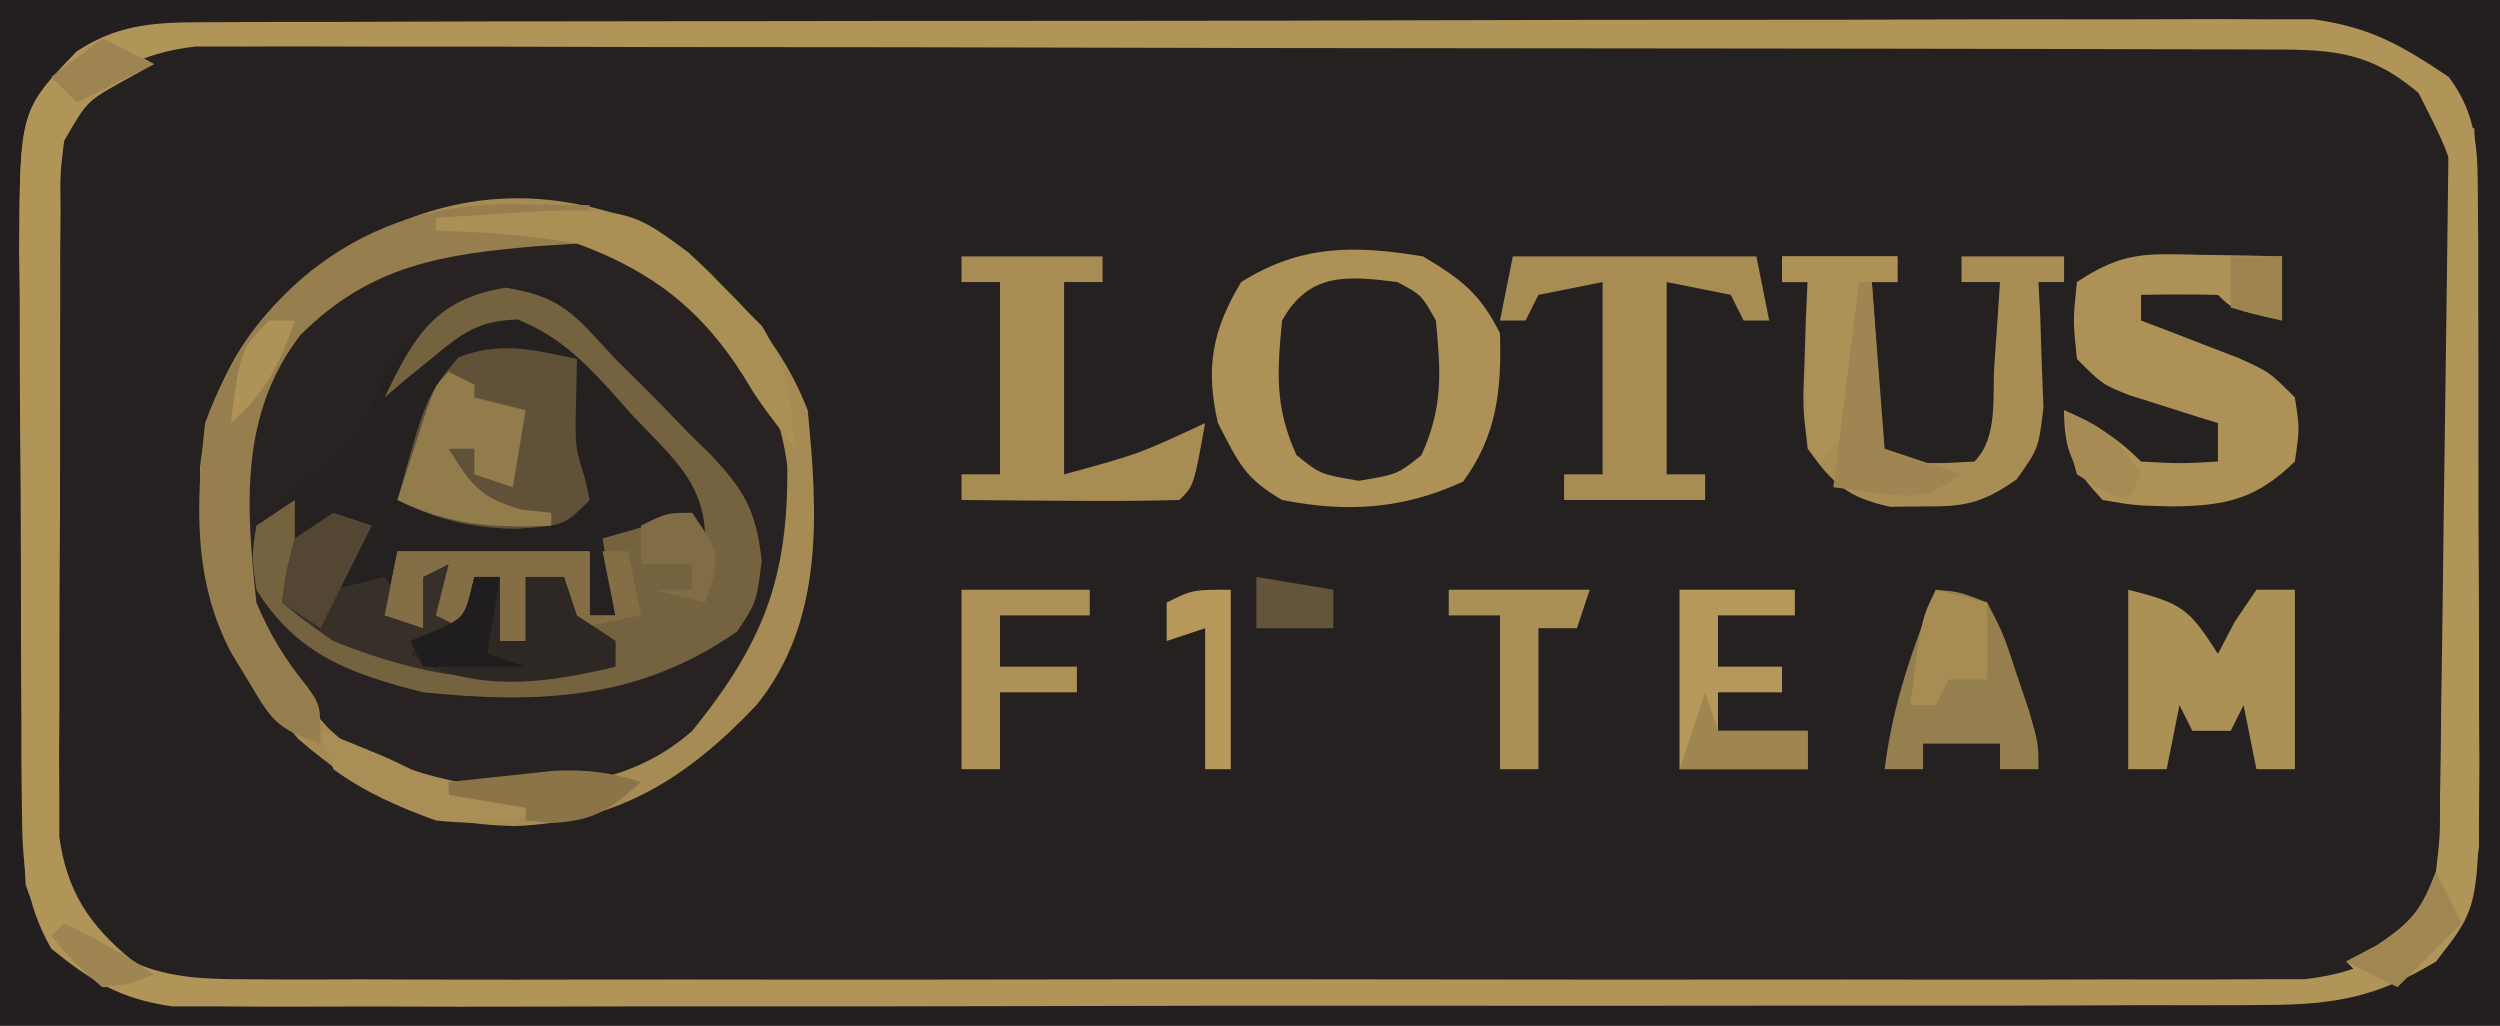
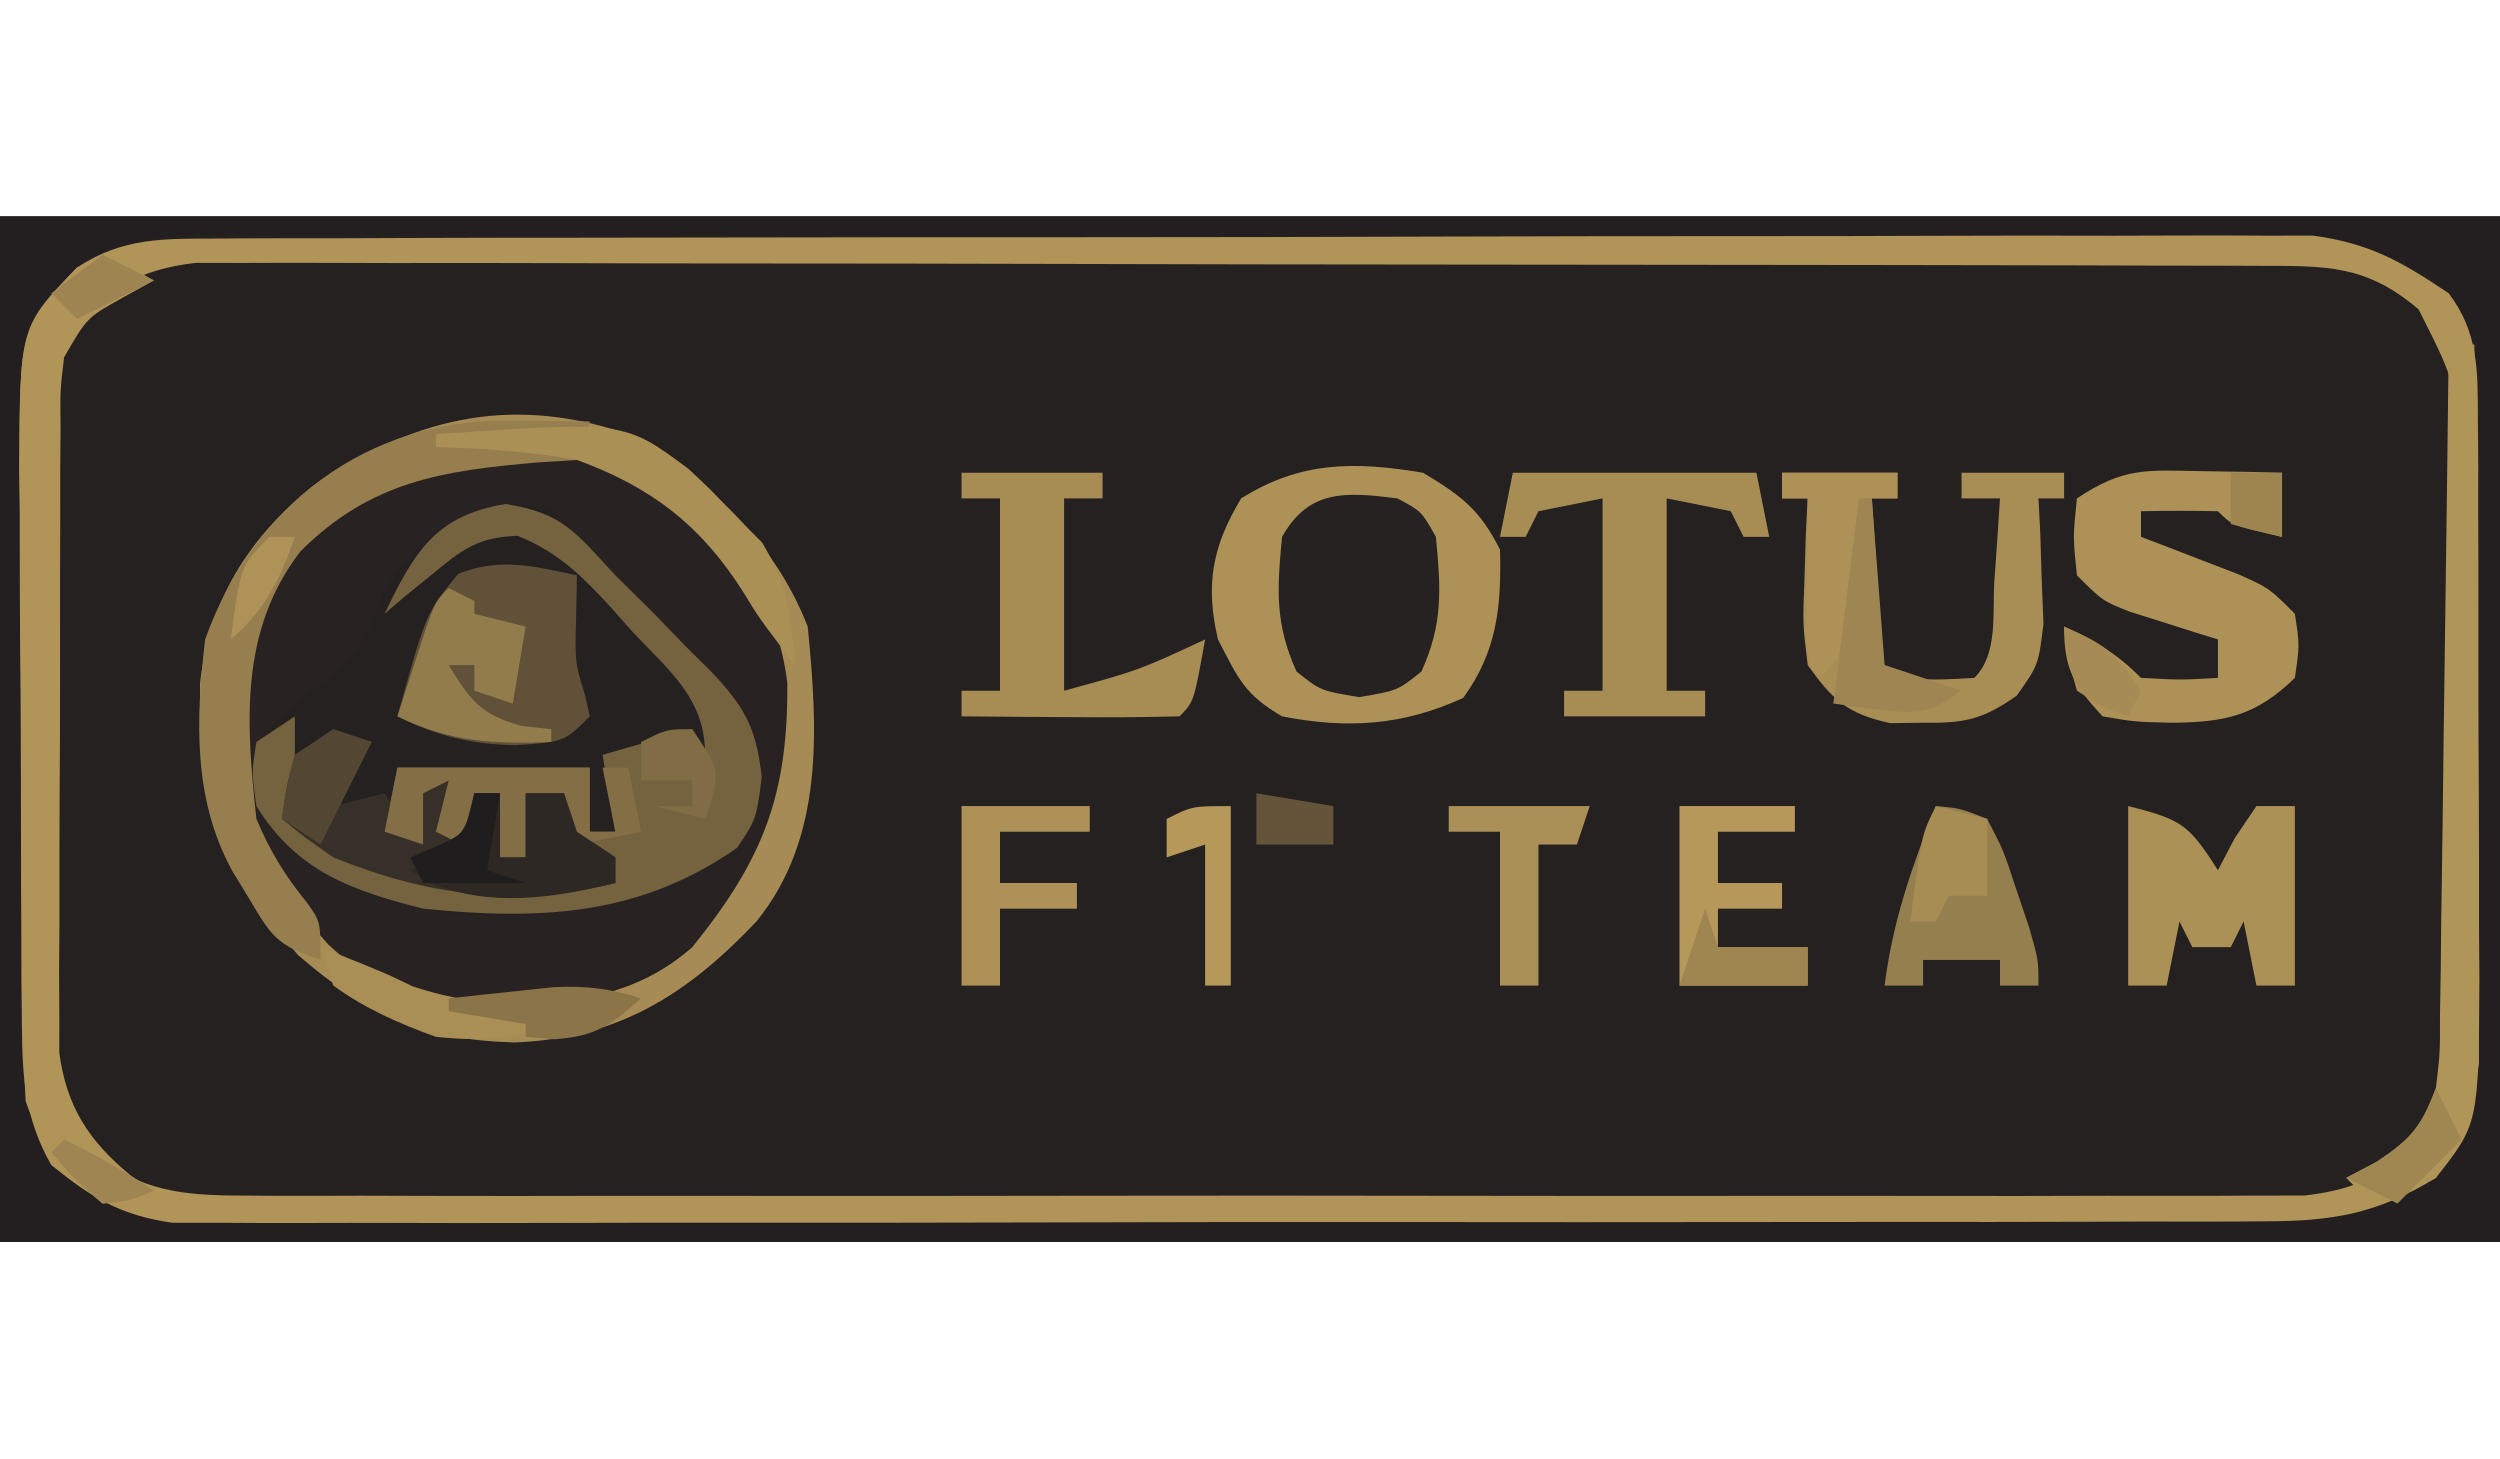
- <svg xmlns="http://www.w3.org/2000/svg" version="1.1" width="195" height="80">
+ <svg xmlns="http://www.w3.org/2000/svg" width="1200" height="700" viewBox="0 0 195 80" version="1.1">
  <path d="M0 0 C64.35 0 128.7 0 195 0 C195 26.4 195 52.8 195 80 C130.65 80 66.3 80 0 80 C0 53.6 0 27.2 0 0 Z " fill="#262121" transform="translate(0,0)" />
  <path d="M0 0 C64.35 0 128.7 0 195 0 C195 26.4 195 52.8 195 80 C130.65 80 66.3 80 0 80 C0 53.6 0 27.2 0 0 Z M4 6 C1.736 9.15 1.743 11.958 1.725 15.775 C1.716 16.936 1.706 18.098 1.696 19.295 C1.697 20.546 1.698 21.797 1.699 23.086 C1.695 24.376 1.691 25.665 1.686 26.994 C1.679 29.723 1.679 32.451 1.684 35.18 C1.69 38.666 1.673 42.151 1.65 45.637 C1.632 48.974 1.635 52.311 1.637 55.648 C1.628 56.895 1.618 58.143 1.609 59.427 C1.499 67.707 1.499 67.707 5 75 C9.082 78.062 12.122 78.376 17.167 78.381 C17.877 78.386 18.588 78.39 19.32 78.395 C21.695 78.407 24.07 78.398 26.445 78.388 C28.15 78.392 29.856 78.398 31.561 78.404 C36.189 78.418 40.817 78.412 45.445 78.403 C50.29 78.395 55.134 78.402 59.979 78.407 C68.115 78.413 76.252 78.405 84.388 78.391 C93.792 78.375 103.196 78.38 112.6 78.397 C120.676 78.41 128.751 78.412 136.827 78.404 C141.65 78.4 146.472 78.399 151.294 78.409 C155.829 78.418 160.364 78.412 164.899 78.394 C166.562 78.39 168.225 78.391 169.889 78.398 C172.162 78.406 174.434 78.396 176.706 78.381 C177.978 78.38 179.249 78.379 180.558 78.378 C184.351 77.962 186.757 76.979 190 75 C194.346 69.468 193.431 62.378 193.398 55.684 C193.401 54.394 193.404 53.105 193.407 51.777 C193.412 49.056 193.405 46.335 193.391 43.615 C193.374 40.135 193.384 36.657 193.402 33.178 C193.415 29.846 193.406 26.515 193.398 23.184 C193.408 21.315 193.408 21.315 193.417 19.408 C193.407 18.247 193.398 17.085 193.388 15.888 C193.385 14.36 193.385 14.36 193.381 12.801 C192.921 9.42 192.129 7.669 190 5 C185.44 2.222 182.015 1.622 176.713 1.612 C176.002 1.607 175.29 1.602 174.557 1.596 C172.185 1.582 169.814 1.589 167.441 1.596 C165.736 1.59 164.031 1.583 162.325 1.575 C157.701 1.557 153.078 1.558 148.454 1.564 C144.592 1.567 140.73 1.561 136.868 1.555 C127.757 1.541 118.647 1.543 109.536 1.554 C100.14 1.565 90.743 1.551 81.347 1.525 C73.275 1.502 65.204 1.496 57.132 1.502 C52.313 1.505 47.494 1.503 42.675 1.485 C38.144 1.47 33.614 1.474 29.083 1.493 C27.421 1.496 25.759 1.493 24.098 1.483 C21.827 1.47 19.558 1.481 17.287 1.499 C15.382 1.499 15.382 1.499 13.439 1.499 C9.367 2.092 7.198 3.462 4 6 Z " fill="#231F20" transform="translate(0,0)" />
  <path d="M0 0 C0.709 -0.005 1.418 -0.009 2.149 -0.014 C4.524 -0.026 6.9 -0.025 9.276 -0.023 C10.98 -0.029 12.683 -0.036 14.387 -0.043 C19.015 -0.061 23.643 -0.066 28.271 -0.067 C32.135 -0.069 36 -0.076 39.864 -0.083 C48.982 -0.1 58.1 -0.105 67.218 -0.103 C76.622 -0.102 86.025 -0.123 95.428 -0.155 C103.503 -0.181 111.578 -0.192 119.653 -0.19 C124.475 -0.19 129.296 -0.195 134.118 -0.217 C138.655 -0.236 143.191 -0.236 147.728 -0.222 C149.391 -0.22 151.054 -0.224 152.716 -0.236 C154.991 -0.252 157.265 -0.242 159.54 -0.227 C160.811 -0.228 162.083 -0.229 163.393 -0.23 C167.861 0.393 170.223 1.772 173.96 4.267 C176.288 7.363 176.218 10.24 176.235 14.042 C176.245 15.204 176.254 16.365 176.264 17.562 C176.263 19.439 176.263 19.439 176.261 21.353 C176.265 22.643 176.27 23.933 176.274 25.261 C176.282 27.99 176.281 30.719 176.276 33.447 C176.27 36.933 176.287 40.418 176.31 43.904 C176.329 47.241 176.325 50.578 176.324 53.916 C176.333 55.163 176.342 56.41 176.352 57.695 C176.291 69.036 176.291 69.036 172.96 73.267 C168.402 76.048 164.975 76.645 159.674 76.655 C158.962 76.66 158.251 76.666 157.518 76.671 C155.146 76.686 152.774 76.679 150.402 76.671 C148.696 76.677 146.991 76.684 145.286 76.692 C140.662 76.71 136.038 76.709 131.414 76.703 C127.552 76.7 123.69 76.706 119.828 76.712 C110.718 76.726 101.607 76.725 92.497 76.713 C83.1 76.702 73.704 76.716 64.307 76.743 C56.236 76.765 48.164 76.772 40.093 76.766 C35.273 76.762 30.455 76.765 25.635 76.782 C21.105 76.798 16.574 76.794 12.043 76.775 C10.381 76.771 8.72 76.774 7.058 76.785 C4.787 76.798 2.518 76.786 0.247 76.769 C-1.023 76.768 -2.292 76.768 -3.601 76.768 C-7.682 76.174 -9.85 74.836 -13.04 72.267 C-15.095 68.659 -15.299 65.486 -15.33 61.379 C-15.349 59.637 -15.349 59.637 -15.369 57.859 C-15.371 56.613 -15.373 55.368 -15.376 54.084 C-15.382 52.796 -15.389 51.507 -15.396 50.18 C-15.408 47.457 -15.411 44.735 -15.41 42.012 C-15.41 38.534 -15.437 35.057 -15.472 31.579 C-15.499 28.247 -15.498 24.916 -15.501 21.584 C-15.515 20.34 -15.529 19.096 -15.544 17.814 C-15.486 6.857 -15.486 6.857 -11.04 2.267 C-7.454 -0.111 -4.232 0.011 0 0 Z M-11.828 7.104 C-13.367 9.852 -13.42 11.732 -13.428 14.875 C-13.437 15.999 -13.447 17.124 -13.456 18.283 C-13.45 19.493 -13.444 20.704 -13.438 21.951 C-13.441 23.199 -13.444 24.446 -13.447 25.732 C-13.449 28.371 -13.445 31.009 -13.431 33.648 C-13.414 37.021 -13.423 40.395 -13.441 43.768 C-13.455 46.996 -13.445 50.223 -13.438 53.451 C-13.444 54.659 -13.45 55.868 -13.456 57.113 C-13.447 58.241 -13.438 59.369 -13.428 60.531 C-13.425 61.52 -13.423 62.51 -13.421 63.529 C-12.96 66.838 -12.072 68.621 -10.04 71.267 C-5.983 74.298 -2.989 74.644 2.02 74.648 C3.068 74.655 3.068 74.655 4.138 74.663 C6.474 74.674 8.81 74.665 11.146 74.656 C12.823 74.66 14.501 74.665 16.178 74.672 C20.73 74.685 25.281 74.68 29.833 74.67 C34.596 74.663 39.36 74.67 44.123 74.675 C52.123 74.68 60.122 74.673 68.122 74.659 C77.37 74.642 86.618 74.648 95.867 74.664 C103.807 74.678 111.748 74.68 119.689 74.672 C124.431 74.667 129.174 74.666 133.916 74.676 C138.375 74.685 142.833 74.679 147.292 74.662 C148.928 74.658 150.564 74.659 152.2 74.665 C154.434 74.674 156.667 74.663 158.901 74.648 C160.151 74.647 161.401 74.646 162.689 74.645 C166.251 74.234 168.108 73.399 170.96 71.267 C173.71 67.679 174.342 65.038 174.38 60.563 C174.396 59.441 174.412 58.32 174.429 57.164 C174.429 55.962 174.429 54.76 174.429 53.521 C174.437 52.277 174.444 51.034 174.452 49.752 C174.466 46.451 174.464 43.151 174.458 39.851 C174.46 37.833 174.479 35.816 174.502 33.798 C174.545 29.914 174.554 26.031 174.554 22.146 C174.579 20.346 174.579 20.346 174.604 18.51 C174.662 11.55 174.662 11.55 171.611 5.525 C167.489 2.015 164.395 2.139 159.141 2.127 C158.095 2.123 158.095 2.123 157.028 2.118 C154.686 2.109 152.344 2.108 150.002 2.106 C148.325 2.102 146.648 2.097 144.971 2.091 C140.411 2.078 135.851 2.072 131.291 2.067 C128.443 2.064 125.595 2.06 122.747 2.056 C113.84 2.042 104.932 2.032 96.024 2.029 C85.736 2.024 75.449 2.006 65.161 1.978 C57.212 1.956 49.263 1.946 41.313 1.944 C36.564 1.943 31.815 1.938 27.066 1.92 C22.599 1.903 18.132 1.901 13.666 1.91 C12.026 1.911 10.387 1.906 8.747 1.896 C6.509 1.884 4.272 1.889 2.033 1.9 C0.781 1.898 -0.472 1.897 -1.762 1.895 C-6.175 2.396 -8.763 3.956 -11.828 7.104 Z " fill="#B09458" transform="translate(17.03963,1.732574)" />
  <path d="M0 0 C4.44 0.793 5.449 2.362 8.5 5.625 C9.463 6.583 10.428 7.538 11.395 8.492 C12.368 9.494 13.341 10.496 14.312 11.5 C15.066 12.237 15.066 12.237 15.834 12.988 C18.552 15.836 19.476 17.411 19.918 21.367 C19.5 24.625 19.5 24.625 18 26.875 C10.379 32.209 2.578 32.55 -6.5 31.625 C-11.04 30.48 -14.969 29.207 -18.27 25.797 C-19.807 23.083 -20.066 21.696 -19.5 18.625 C-17.602 16.562 -17.602 16.562 -15.125 14.625 C-11.561 11.819 -9.994 9.899 -8.5 5.625 C-5.775 2.122 -4.412 0.788 0 0 Z " fill="#252121" transform="translate(39.5,22.375)" />
  <path d="M0 0 C4.276 3.447 8.425 8.547 9.062 14.102 C9.387 22.431 8.212 27.979 2.754 34.414 C-3.023 39.623 -9.239 39.886 -16.723 39.816 C-21.998 39.214 -24.761 37.302 -28.246 33.414 C-29.033 32.596 -29.033 32.596 -29.836 31.762 C-34.07 26.401 -33.806 20.601 -33.812 14 C-32.93 8.415 -30.004 4.691 -25.746 1.102 C-25.179 0.61 -24.612 0.119 -24.027 -0.387 C-17.518 -4.769 -6.54 -3.795 0 0 Z M-22.246 7.414 C-22.679 8.621 -22.679 8.621 -23.121 9.852 C-24.447 12.871 -25.851 13.787 -28.434 15.789 C-31.857 18.626 -31.857 18.626 -32.746 23.039 C-30.692 27.661 -27.777 29.38 -23.246 31.414 C-15.156 34.105 -5.562 33.348 1.984 29.582 C4.677 27.829 4.677 27.829 6.754 25.414 C7.313 22.071 7.528 19.655 5.682 16.694 C4.198 14.943 2.642 13.332 1.004 11.727 C0.465 11.172 -0.074 10.617 -0.629 10.045 C-1.677 8.969 -2.736 7.903 -3.804 6.848 C-5.043 5.616 -6.239 4.341 -7.426 3.059 C-9.269 1.105 -9.269 1.105 -12.621 0.789 C-17.381 1.61 -19.453 3.568 -22.246 7.414 Z " fill="#282322" transform="translate(52.24609,21.58594)" />
  <path d="M0 0 C6.283 3.27 11.765 8.423 14.352 15.129 C15.143 23.118 15.659 31.592 10.352 38.129 C4.905 43.879 -0.48 47.254 -8.523 47.566 C-15.67 47.372 -20.052 45.371 -25.398 40.754 C-31.373 33.784 -33.148 28.635 -33.047 19.559 C-32.291 13.051 -29.35 8.346 -24.316 4.215 C-16.697 -0.98 -9.165 -3.014 0 0 Z M-25.523 9.191 C-30.826 15.576 -30.36 22.131 -29.648 30.129 C-28.56 33.46 -27.065 35.618 -24.648 38.129 C-24.113 38.726 -23.579 39.323 -23.027 39.938 C-18.866 43.813 -15.291 44.573 -9.648 44.754 C-3.926 44.467 0.943 44.006 5.352 40.129 C10.869 33.302 12.83 28.304 12.762 19.535 C12.05 13.627 9.178 9.562 4.723 5.727 C-4.856 -1.019 -17.876 0.678 -25.523 9.191 Z " fill="#A68C54" transform="translate(48.64844,16.87109)" />
  <path d="M0 0 C3.002 1.801 4.452 2.903 6 6 C6.12 10.429 5.77 13.948 3.125 17.562 C-1.589 19.731 -5.912 19.992 -11 19 C-13.907 17.294 -14.361 16.166 -16 13 C-16.984 8.758 -16.469 5.777 -14.188 2 C-9.535 -0.919 -5.353 -0.892 0 0 Z " fill="#AD9156" transform="translate(111,20)" />
  <path d="M0 0 C4.528 0.715 5.471 2.247 8.562 5.562 C9.525 6.52 10.49 7.476 11.457 8.43 C12.431 9.431 13.404 10.434 14.375 11.438 C15.128 12.174 15.128 12.174 15.896 12.926 C18.615 15.774 19.539 17.348 19.98 21.305 C19.562 24.562 19.562 24.562 18.062 26.812 C10.442 32.147 2.64 32.488 -6.438 31.562 C-12.058 30.145 -16.299 28.628 -19.438 23.562 C-19.812 20.938 -19.812 20.938 -19.438 18.562 C-18.448 17.902 -17.457 17.242 -16.438 16.562 C-16.438 19.203 -16.438 21.843 -16.438 24.562 C-9.584 28.219 -4.357 30.002 3.562 29.562 C4.553 28.902 5.543 28.242 6.562 27.562 C5.902 26.902 5.242 26.242 4.562 25.562 C4.562 24.573 4.562 23.582 4.562 22.562 C3.572 22.562 2.583 22.562 1.562 22.562 C1.562 24.212 1.562 25.863 1.562 27.562 C0.902 27.562 0.242 27.562 -0.438 27.562 C-0.438 25.913 -0.438 24.262 -0.438 22.562 C-1.097 22.562 -1.758 22.562 -2.438 22.562 C-2.768 23.883 -3.098 25.203 -3.438 26.562 C-4.098 26.233 -4.758 25.902 -5.438 25.562 C-5.107 24.242 -4.777 22.922 -4.438 21.562 C-5.098 21.892 -5.758 22.223 -6.438 22.562 C-6.438 23.883 -6.438 25.203 -6.438 26.562 C-7.428 26.233 -8.418 25.902 -9.438 25.562 C-9.107 23.913 -8.777 22.262 -8.438 20.562 C-3.487 20.562 1.462 20.562 6.562 20.562 C6.562 22.212 6.562 23.863 6.562 25.562 C7.223 25.562 7.883 25.562 8.562 25.562 C8.232 23.582 7.902 21.602 7.562 19.562 C9.873 18.902 12.182 18.242 14.562 17.562 C15.057 18.552 15.057 18.552 15.562 19.562 C15.562 15.127 12.748 13.022 9.875 9.938 C9.345 9.339 8.814 8.741 8.268 8.125 C5.922 5.581 4.165 3.811 0.938 2.48 C-2.16 2.587 -3.385 3.536 -5.75 5.5 C-6.447 6.066 -7.145 6.632 -7.863 7.215 C-8.383 7.66 -8.902 8.104 -9.438 8.562 C-7.143 3.794 -5.52 0.903 0 0 Z " fill="#756340" transform="translate(39.4375,22.4375)" />
  <path d="M0 0 C1.179 0.018 2.359 0.036 3.574 0.055 C4.93 0.089 4.93 0.089 6.312 0.125 C6.312 1.775 6.312 3.425 6.312 5.125 C2.438 4.25 2.438 4.25 1.312 3.125 C-0.687 3.084 -2.688 3.082 -4.688 3.125 C-4.688 3.785 -4.688 4.445 -4.688 5.125 C-3.989 5.391 -3.29 5.656 -2.57 5.93 C-1.66 6.283 -0.75 6.636 0.188 7 C1.092 7.348 1.997 7.696 2.93 8.055 C5.312 9.125 5.312 9.125 7.312 11.125 C7.688 13.562 7.688 13.562 7.312 16.125 C4.276 19.076 1.922 19.58 -2.25 19.625 C-5.18 19.555 -5.18 19.555 -7.688 19.125 C-9.95 16.668 -10.688 15.445 -10.688 12.125 C-8.219 13.277 -6.64 14.173 -4.688 16.125 C-1.604 16.292 -1.604 16.292 1.312 16.125 C1.312 15.135 1.312 14.145 1.312 13.125 C0.686 12.932 0.06 12.738 -0.586 12.539 C-1.403 12.279 -2.22 12.018 -3.062 11.75 C-4.281 11.367 -4.281 11.367 -5.523 10.977 C-7.688 10.125 -7.688 10.125 -9.688 8.125 C-10 5.125 -10 5.125 -9.688 2.125 C-6.056 -0.296 -4.304 -0.085 0 0 Z " fill="#AD9157" transform="translate(171.6875,19.875)" />
  <path d="M0 0 C2.97 0 5.94 0 9 0 C9 0.66 9 1.32 9 2 C8.34 2 7.68 2 7 2 C7.14 4.146 7.287 6.292 7.438 8.438 C7.519 9.632 7.6 10.827 7.684 12.059 C7.677 14.886 7.677 14.886 9 16 C12 16.167 12 16.167 15 16 C16.878 14.122 16.391 10.961 16.562 8.438 C16.646 7.24 16.73 6.042 16.816 4.809 C16.907 3.418 16.907 3.418 17 2 C16.01 2 15.02 2 14 2 C14 1.34 14 0.68 14 0 C16.64 0 19.28 0 22 0 C22 0.66 22 1.32 22 2 C21.34 2 20.68 2 20 2 C20.046 2.892 20.093 3.784 20.141 4.703 C20.195 6.459 20.195 6.459 20.25 8.25 C20.296 9.41 20.343 10.57 20.391 11.766 C20 15 20 15 18.297 17.391 C15.623 19.264 14.237 19.539 11 19.5 C10.154 19.51 9.309 19.521 8.438 19.531 C5.118 18.808 3.966 17.76 2 15 C1.609 11.766 1.609 11.766 1.75 8.25 C1.786 7.08 1.822 5.909 1.859 4.703 C1.906 3.811 1.952 2.919 2 2 C1.34 2 0.68 2 0 2 C0 1.34 0 0.68 0 0 Z " fill="#A88E55" transform="translate(139,20)" />
  <path d="M0 0 C2.125 0.938 2.125 0.938 4 2 C3.216 2.433 2.433 2.866 1.625 3.312 C-1.217 4.892 -1.217 4.892 -3 8 C-3.311 10.571 -3.311 10.571 -3.275 13.494 C-3.284 14.618 -3.294 15.743 -3.304 16.902 C-3.303 18.118 -3.302 19.333 -3.301 20.586 C-3.305 21.835 -3.309 23.084 -3.314 24.371 C-3.32 27.016 -3.321 29.66 -3.316 32.305 C-3.31 35.686 -3.327 39.068 -3.35 42.449 C-3.368 45.682 -3.365 48.915 -3.363 52.148 C-3.372 53.36 -3.382 54.572 -3.391 55.82 C-3.385 56.951 -3.379 58.082 -3.372 59.248 C-3.373 60.24 -3.374 61.232 -3.374 62.255 C-2.798 66.479 -1.065 69.117 2.188 71.812 C2.786 72.204 3.384 72.596 4 73 C2.312 73.812 2.312 73.812 0 74 C-3.032 71.462 -4.742 69.775 -6 66 C-6.108 64.115 -6.159 62.227 -6.177 60.339 C-6.19 59.177 -6.203 58.015 -6.216 56.819 C-6.223 55.562 -6.231 54.306 -6.238 53.012 C-6.246 51.721 -6.254 50.43 -6.263 49.099 C-6.278 46.365 -6.288 43.63 -6.295 40.896 C-6.306 37.402 -6.341 33.909 -6.38 30.415 C-6.413 27.072 -6.417 23.73 -6.426 20.387 C-6.443 19.137 -6.461 17.886 -6.479 16.598 C-6.452 5.722 -6.452 5.722 -2 1 C-1.34 0.67 -0.68 0.34 0 0 Z " fill="#B09458" transform="translate(8,3)" />
  <path d="M0 0 C1.875 1 1.875 1 3 3 C3.392 7.113 3.564 9.747 1.875 13.5 C0 15 0 15 -3 15.5 C-6 15 -6 15 -7.875 13.5 C-9.564 9.747 -9.392 7.113 -9 3 C-6.893 -0.746 -4.006 -0.501 0 0 Z " fill="#262221" transform="translate(109,22)" />
  <path d="M0 0 C1.189 0.009 2.377 0.018 3.602 0.027 C4.517 0.039 5.432 0.051 6.375 0.062 C6.045 1.052 5.715 2.042 5.375 3.062 C3.89 3.157 3.89 3.157 2.375 3.254 C-5.062 3.885 -10.719 4.711 -16.207 10.211 C-20.955 16.411 -20.434 23.589 -19.625 31.062 C-18.56 33.585 -17.435 35.43 -15.719 37.547 C-14.625 39.062 -14.625 39.062 -14.625 42.062 C-18.104 40.903 -18.436 40.225 -20.25 37.188 C-20.675 36.489 -21.101 35.79 -21.539 35.07 C-24.588 29.434 -24.348 23.287 -23.625 17.062 C-19.886 6.588 -10.98 -0.108 0 0 Z " fill="#967E4E" transform="translate(39.625,15.9375)" />
  <path d="M0 0 C6.27 0 12.54 0 19 0 C19.33 1.65 19.66 3.3 20 5 C19.34 5 18.68 5 18 5 C17.67 4.34 17.34 3.68 17 3 C14.525 2.505 14.525 2.505 12 2 C12 6.95 12 11.9 12 17 C12.99 17 13.98 17 15 17 C15 17.66 15 18.32 15 19 C11.37 19 7.74 19 4 19 C4 18.34 4 17.68 4 17 C4.99 17 5.98 17 7 17 C7 12.05 7 7.1 7 2 C5.35 2.33 3.7 2.66 2 3 C1.67 3.66 1.34 4.32 1 5 C0.34 5 -0.32 5 -1 5 C-0.67 3.35 -0.34 1.7 0 0 Z " fill="#A78C54" transform="translate(118,20)" />
  <path d="M0 0 C-0.021 1.073 -0.041 2.145 -0.062 3.25 C-0.156 6.796 -0.156 6.796 0.625 9.312 C0.749 9.869 0.873 10.426 1 11 C-1 13 -1 13 -4.812 13.25 C-8.253 13.175 -10.889 12.555 -14 11 C-11.767 2.932 -11.767 2.932 -9.25 -0.125 C-5.964 -1.403 -3.384 -0.716 0 0 Z " fill="#605138" transform="translate(45,28)" />
  <path d="M0 0 C0.99 0.33 1.98 0.66 3 1 C1.515 3.475 1.515 3.475 0 6 C1.32 5.67 2.64 5.34 4 5 C4.99 6.485 4.99 6.485 6 8 C6.33 6.68 6.66 5.36 7 4 C7.66 4 8.32 4 9 4 C9.33 5.32 9.66 6.64 10 8 C10.33 7.01 10.66 6.02 11 5 C11.66 5 12.32 5 13 5 C13 6.65 13 8.3 13 10 C13.66 10 14.32 10 15 10 C15 8.35 15 6.7 15 5 C15.99 5 16.98 5 18 5 C18.33 5.99 18.66 6.98 19 8 C19.99 8.66 20.98 9.32 22 10 C22 10.66 22 11.32 22 12 C14.215 13.887 7.357 12.995 0 10 C-2.301 8.395 -2.301 8.395 -4 7 C-3.688 4.625 -3.688 4.625 -3 2 C-2.01 1.34 -1.02 0.68 0 0 Z " fill="#373028" transform="translate(26,40)" />
  <path d="M0 0 C3.63 0 7.26 0 11 0 C11 0.66 11 1.32 11 2 C10.01 2 9.02 2 8 2 C8 6.95 8 11.9 8 17 C13.816 15.415 13.816 15.415 19 13 C18.125 17.875 18.125 17.875 17 19 C14.137 19.073 11.299 19.092 8.438 19.062 C7.631 19.058 6.825 19.053 5.994 19.049 C3.996 19.037 1.998 19.019 0 19 C0 18.34 0 17.68 0 17 C0.99 17 1.98 17 3 17 C3 12.05 3 7.1 3 2 C2.01 2 1.02 2 0 2 C0 1.34 0 0.68 0 0 Z " fill="#A78D54" transform="translate(75,20)" />
  <path d="M0 0 C0.66 0 1.32 0 2 0 C2.07 7.589 2.123 15.178 2.155 22.767 C2.171 26.291 2.192 29.816 2.226 33.34 C2.265 37.396 2.28 41.452 2.293 45.508 C2.308 46.767 2.324 48.027 2.34 49.325 C2.34 51.096 2.34 51.096 2.341 52.903 C2.347 53.938 2.354 54.972 2.361 56.039 C1.929 59.579 0.849 61.963 -1 65 C-3.688 66.375 -3.688 66.375 -6 67 C-6.66 66.34 -7.32 65.68 -8 65 C-7.216 64.588 -6.433 64.175 -5.625 63.75 C-2.788 61.859 -2.18 61.105 -1 58 C-0.674 55.253 -0.674 55.253 -0.681 52.222 C-0.661 51.061 -0.641 49.9 -0.621 48.704 C-0.604 46.832 -0.604 46.832 -0.586 44.922 C-0.567 43.64 -0.547 42.358 -0.527 41.038 C-0.476 37.638 -0.436 34.239 -0.399 30.839 C-0.359 27.366 -0.308 23.894 -0.258 20.422 C-0.161 13.615 -0.077 6.807 0 0 Z " fill="#B09558" transform="translate(191,10)" />
  <path d="M0 0 C4.294 1.074 4.747 1.508 7 5 C7.433 4.175 7.866 3.35 8.312 2.5 C8.869 1.675 9.426 0.85 10 0 C10.99 0 11.98 0 13 0 C13 4.62 13 9.24 13 14 C12.01 14 11.02 14 10 14 C9.67 12.35 9.34 10.7 9 9 C8.67 9.66 8.34 10.32 8 11 C7.01 11 6.02 11 5 11 C4.67 10.34 4.34 9.68 4 9 C3.67 10.65 3.34 12.3 3 14 C2.01 14 1.02 14 0 14 C0 9.38 0 4.76 0 0 Z " fill="#AC9156" transform="translate(166,46)" />
  <path d="M0 0 C1.859 0.16 1.859 0.16 4 1 C5.266 3.434 5.266 3.434 6.25 6.438 C6.585 7.426 6.92 8.415 7.266 9.434 C8 12 8 12 8 14 C7.01 14 6.02 14 5 14 C5 13.34 5 12.68 5 12 C3.02 12 1.04 12 -1 12 C-1 12.66 -1 13.32 -1 14 C-1.99 14 -2.98 14 -4 14 C-3.368 8.947 -1.865 4.704 0 0 Z " fill="#967F4E" transform="translate(151,46)" />
  <path d="M0 0 C2.97 0 5.94 0 9 0 C9 0.66 9 1.32 9 2 C7.02 2 5.04 2 3 2 C3 3.32 3 4.64 3 6 C4.65 6 6.3 6 8 6 C8 6.66 8 7.32 8 8 C6.35 8 4.7 8 3 8 C3 8.99 3 9.98 3 11 C5.31 11 7.62 11 10 11 C10 11.99 10 12.98 10 14 C6.7 14 3.4 14 0 14 C0 9.38 0 4.76 0 0 Z " fill="#B5985A" transform="translate(131,46)" />
  <path d="M0 0 C4.95 0 9.9 0 15 0 C15 1.65 15 3.3 15 5 C15.66 5 16.32 5 17 5 C16.67 3.35 16.34 1.7 16 0 C16.66 0 17.32 0 18 0 C18.33 1.65 18.66 3.3 19 5 C17.35 5.33 15.7 5.66 14 6 C13.67 4.68 13.34 3.36 13 2 C12.01 2 11.02 2 10 2 C10 3.65 10 5.3 10 7 C9.34 7 8.68 7 8 7 C8 5.35 8 3.7 8 2 C7.34 2 6.68 2 6 2 C5.67 3.32 5.34 4.64 5 6 C4.34 5.67 3.68 5.34 3 5 C3.33 3.68 3.66 2.36 4 1 C3.01 1.495 3.01 1.495 2 2 C2 3.32 2 4.64 2 6 C1.01 5.67 0.02 5.34 -1 5 C-0.67 3.35 -0.34 1.7 0 0 Z " fill="#836E46" transform="translate(31,43)" />
  <path d="M0 0 C0.66 0 1.32 0 2 0 C2 1.65 2 3.3 2 5 C2.66 5 3.32 5 4 5 C4 3.35 4 1.7 4 0 C4.99 0 5.98 0 7 0 C7.33 0.99 7.66 1.98 8 3 C8.99 3.66 9.98 4.32 11 5 C11 5.66 11 6.32 11 7 C6.16 8.173 1.267 8.93 -3.438 7 C-3.953 6.67 -4.469 6.34 -5 6 C-4.361 5.567 -3.721 5.134 -3.062 4.688 C-0.733 3.088 -0.733 3.088 0 0 Z " fill="#2E2824" transform="translate(37,45)" />
  <path d="M0 0 C3.3 0 6.6 0 10 0 C10 0.66 10 1.32 10 2 C7.69 2 5.38 2 3 2 C3 3.32 3 4.64 3 6 C4.98 6 6.96 6 9 6 C9 6.66 9 7.32 9 8 C7.02 8 5.04 8 3 8 C3 9.98 3 11.96 3 14 C2.01 14 1.02 14 0 14 C0 9.38 0 4.76 0 0 Z " fill="#AD9157" transform="translate(75,46)" />
  <path d="M0 0 C14.692 -1.033 14.692 -1.033 19.688 2.688 C21.484 4.359 21.484 4.359 23 6 C23.804 6.804 24.609 7.609 25.438 8.438 C27.376 11.616 27.711 14.32 28 18 C25.155 14.257 25.155 14.257 24.004 12.352 C20.705 7.124 16.824 4.125 11 2 C7.328 1.36 3.724 1.077 0 1 C0 0.67 0 0.34 0 0 Z " fill="#AB9056" transform="translate(34,17)" />
  <path d="M0 0 C2.97 0 5.94 0 9 0 C9 0.66 9 1.32 9 2 C8.01 2 7.02 2 6 2 C6.035 2.675 6.07 3.351 6.105 4.047 C6.133 4.939 6.16 5.831 6.188 6.75 C6.222 7.632 6.257 8.513 6.293 9.422 C5.949 12.447 4.998 13.756 3 16 C2 15 2 15 1.902 12.059 C1.914 10.864 1.926 9.669 1.938 8.438 C1.947 7.24 1.956 6.042 1.965 4.809 C1.976 3.882 1.988 2.955 2 2 C1.34 2 0.68 2 0 2 C0 1.34 0 0.68 0 0 Z " fill="#AD9156" transform="translate(139,20)" />
  <path d="M0 0 C3.63 0 7.26 0 11 0 C10.67 0.99 10.34 1.98 10 3 C9.01 3 8.02 3 7 3 C7 6.63 7 10.26 7 14 C6.01 14 5.02 14 4 14 C4 10.04 4 6.08 4 2 C2.68 2 1.36 2 0 2 C0 1.34 0 0.68 0 0 Z " fill="#AA8F56" transform="translate(113,46)" />
  <path d="M0 0 C0.66 0.33 1.32 0.66 2 1 C2 1.33 2 1.66 2 2 C3.32 2.33 4.64 2.66 6 3 C5.67 4.98 5.34 6.96 5 9 C4.01 8.67 3.02 8.34 2 8 C2 7.34 2 6.68 2 6 C1.34 6 0.68 6 0 6 C1.706 8.784 2.476 9.854 5.688 10.75 C6.451 10.832 7.214 10.915 8 11 C8 11.33 8 11.66 8 12 C3.452 12.178 0.121 11.998 -4 10 C-3.524 8.52 -3.044 7.041 -2.562 5.562 C-2.296 4.739 -2.029 3.915 -1.754 3.066 C-1 1 -1 1 0 0 Z " fill="#937C4C" transform="translate(35,29)" />
  <path d="M0 0 C5 2 5 2 7.188 3.062 C11.37 4.457 15.62 4.677 20 5 C16.096 7.122 13.489 7.449 9 7 C6.14 5.967 3.462 4.796 1 3 C0.67 2.01 0.34 1.02 0 0 Z " fill="#A98E55" transform="translate(25,57)" />
  <path d="M0 0 C0.33 0 0.66 0 1 0 C1.33 4.29 1.66 8.58 2 13 C3.98 13.66 5.96 14.32 8 15 C5 17 5 17 -2 16 C-1.34 10.72 -0.68 5.44 0 0 Z " fill="#9F8551" transform="translate(145,22)" />
  <path d="M0 0 C1.32 0.33 2.64 0.66 4 1 C4 2.98 4 4.96 4 7 C3.01 7 2.02 7 1 7 C0.67 7.66 0.34 8.32 0 9 C-0.66 9 -1.32 9 -2 9 C-1.125 2.25 -1.125 2.25 0 0 Z " fill="#A78C54" transform="translate(151,46)" />
  <path d="M0 0 C0 4.62 0 9.24 0 14 C-0.66 14 -1.32 14 -2 14 C-2 10.37 -2 6.74 -2 3 C-2.99 3.33 -3.98 3.66 -5 4 C-5 3.01 -5 2.02 -5 1 C-3 0 -3 0 0 0 Z " fill="#B6995A" transform="translate(96,46)" />
  <path d="M0 0 C0.33 0.99 0.66 1.98 1 3 C3.31 3 5.62 3 8 3 C8 3.99 8 4.98 8 6 C4.7 6 1.4 6 -2 6 C-1.34 4.02 -0.68 2.04 0 0 Z " fill="#9F8651" transform="translate(133,54)" />
  <path d="M0 0 C0.99 0.33 1.98 0.66 3 1 C1.68 3.64 0.36 6.28 -1 9 C-1.99 8.34 -2.98 7.68 -4 7 C-3.688 4.625 -3.688 4.625 -3 2 C-2.01 1.34 -1.02 0.68 0 0 Z " fill="#534733" transform="translate(26,40)" />
  <path d="M0 0 C0.66 1.32 1.32 2.64 2 4 C0.35 5.65 -1.3 7.3 -3 9 C-4.32 8.34 -5.64 7.68 -7 7 C-6.216 6.588 -5.433 6.175 -4.625 5.75 C-1.941 3.961 -1.119 2.95 0 0 Z " fill="#A08751" transform="translate(190,68)" />
  <path d="M0 0 C-2.36 2.097 -3.546 2.969 -6.75 3.188 C-7.864 3.095 -7.864 3.095 -9 3 C-9 2.67 -9 2.34 -9 2 C-11.97 1.505 -11.97 1.505 -15 1 C-15 0.67 -15 0.34 -15 0 C-13.251 -0.196 -11.501 -0.381 -9.75 -0.562 C-8.775 -0.667 -7.801 -0.771 -6.797 -0.879 C-4.237 -0.99 -2.419 -0.777 0 0 Z " fill="#8A7448" transform="translate(50,61)" />
  <path d="M0 0 C0.66 0 1.32 0 2 0 C1.67 1.98 1.34 3.96 1 6 C1.99 6.33 2.98 6.66 4 7 C1.36 7 -1.28 7 -4 7 C-4.33 6.34 -4.66 5.68 -5 5 C-4.361 4.732 -3.721 4.464 -3.062 4.188 C-0.669 3.113 -0.669 3.113 0 0 Z " fill="#201D1F" transform="translate(37,45)" />
  <path d="M0 0 C2 3 2 3 1.625 5.188 C1.419 5.786 1.212 6.384 1 7 C-0.32 6.67 -1.64 6.34 -3 6 C-2.01 6 -1.02 6 0 6 C0 5.34 0 4.68 0 4 C-1.32 4 -2.64 4 -4 4 C-4 3.01 -4 2.02 -4 1 C-2 0 -2 0 0 0 Z " fill="#806C45" transform="translate(54,40)" />
  <path d="M0 0 C2.97 0.495 2.97 0.495 6 1 C6 1.99 6 2.98 6 4 C4.02 4 2.04 4 0 4 C0 2.68 0 1.36 0 0 Z " fill="#64543A" transform="translate(98,45)" />
  <path d="M0 0 C3.161 1.37 3.993 1.989 6 5 C5.67 5.66 5.34 6.32 5 7 C3.062 6.312 3.062 6.312 1 5 C0.25 2.375 0.25 2.375 0 0 Z " fill="#A68B54" transform="translate(161,32)" />
  <path d="M0 0 C1.32 0 2.64 0 4 0 C4 1.65 4 3.3 4 5 C2.68 4.67 1.36 4.34 0 4 C0 2.68 0 1.36 0 0 Z " fill="#9E8550" transform="translate(174,20)" />
  <path d="M0 0 C2.494 1.204 4.681 2.454 7 4 C5.25 4.75 5.25 4.75 3 5 C0.75 3.062 0.75 3.062 -1 1 C-0.67 0.67 -0.34 0.34 0 0 Z " fill="#9F8551" transform="translate(5,72)" />
  <path d="M0 0 C0.66 0 1.32 0 2 0 C0.814 3.375 -0.276 5.647 -3 8 C-2.25 2.25 -2.25 2.25 0 0 Z " fill="#AE9257" transform="translate(21,25)" />
  <path d="M0 0 C1.32 0.66 2.64 1.32 4 2 C2.02 2.99 0.04 3.98 -2 5 C-2.66 4.34 -3.32 3.68 -4 3 C-2.68 2.01 -1.36 1.02 0 0 Z " fill="#9D8450" transform="translate(8,3)" />
</svg>
